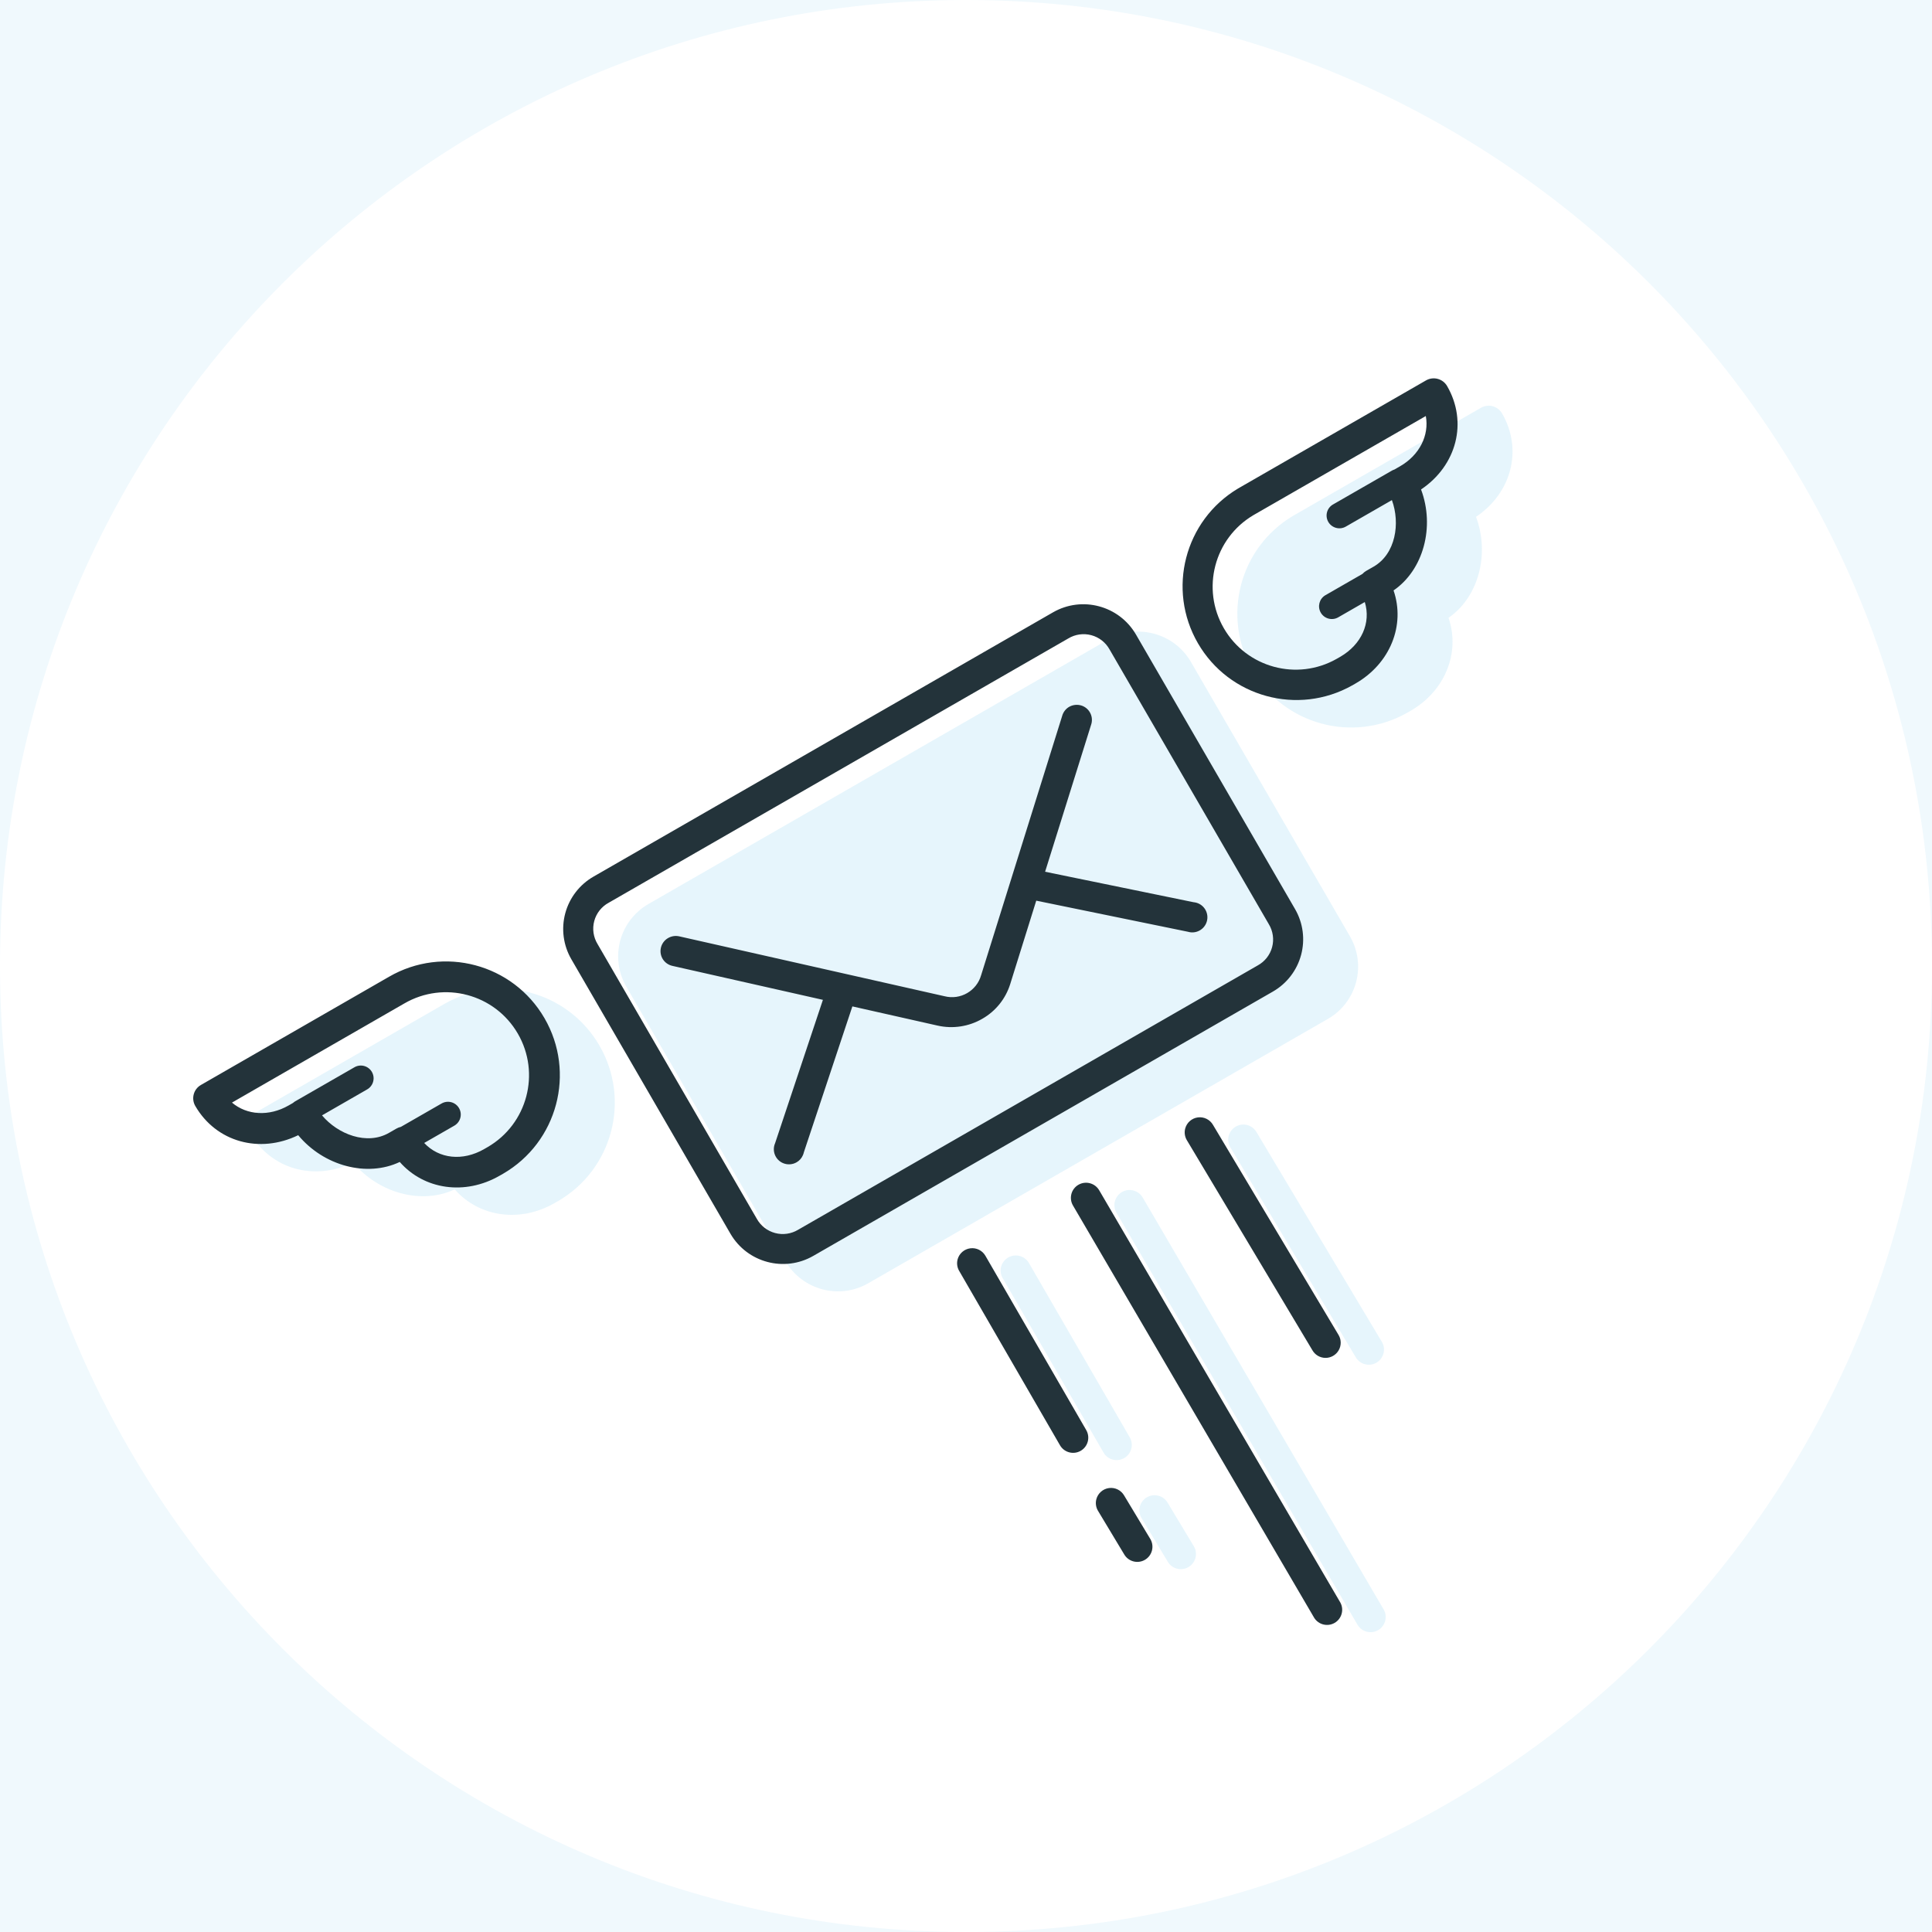
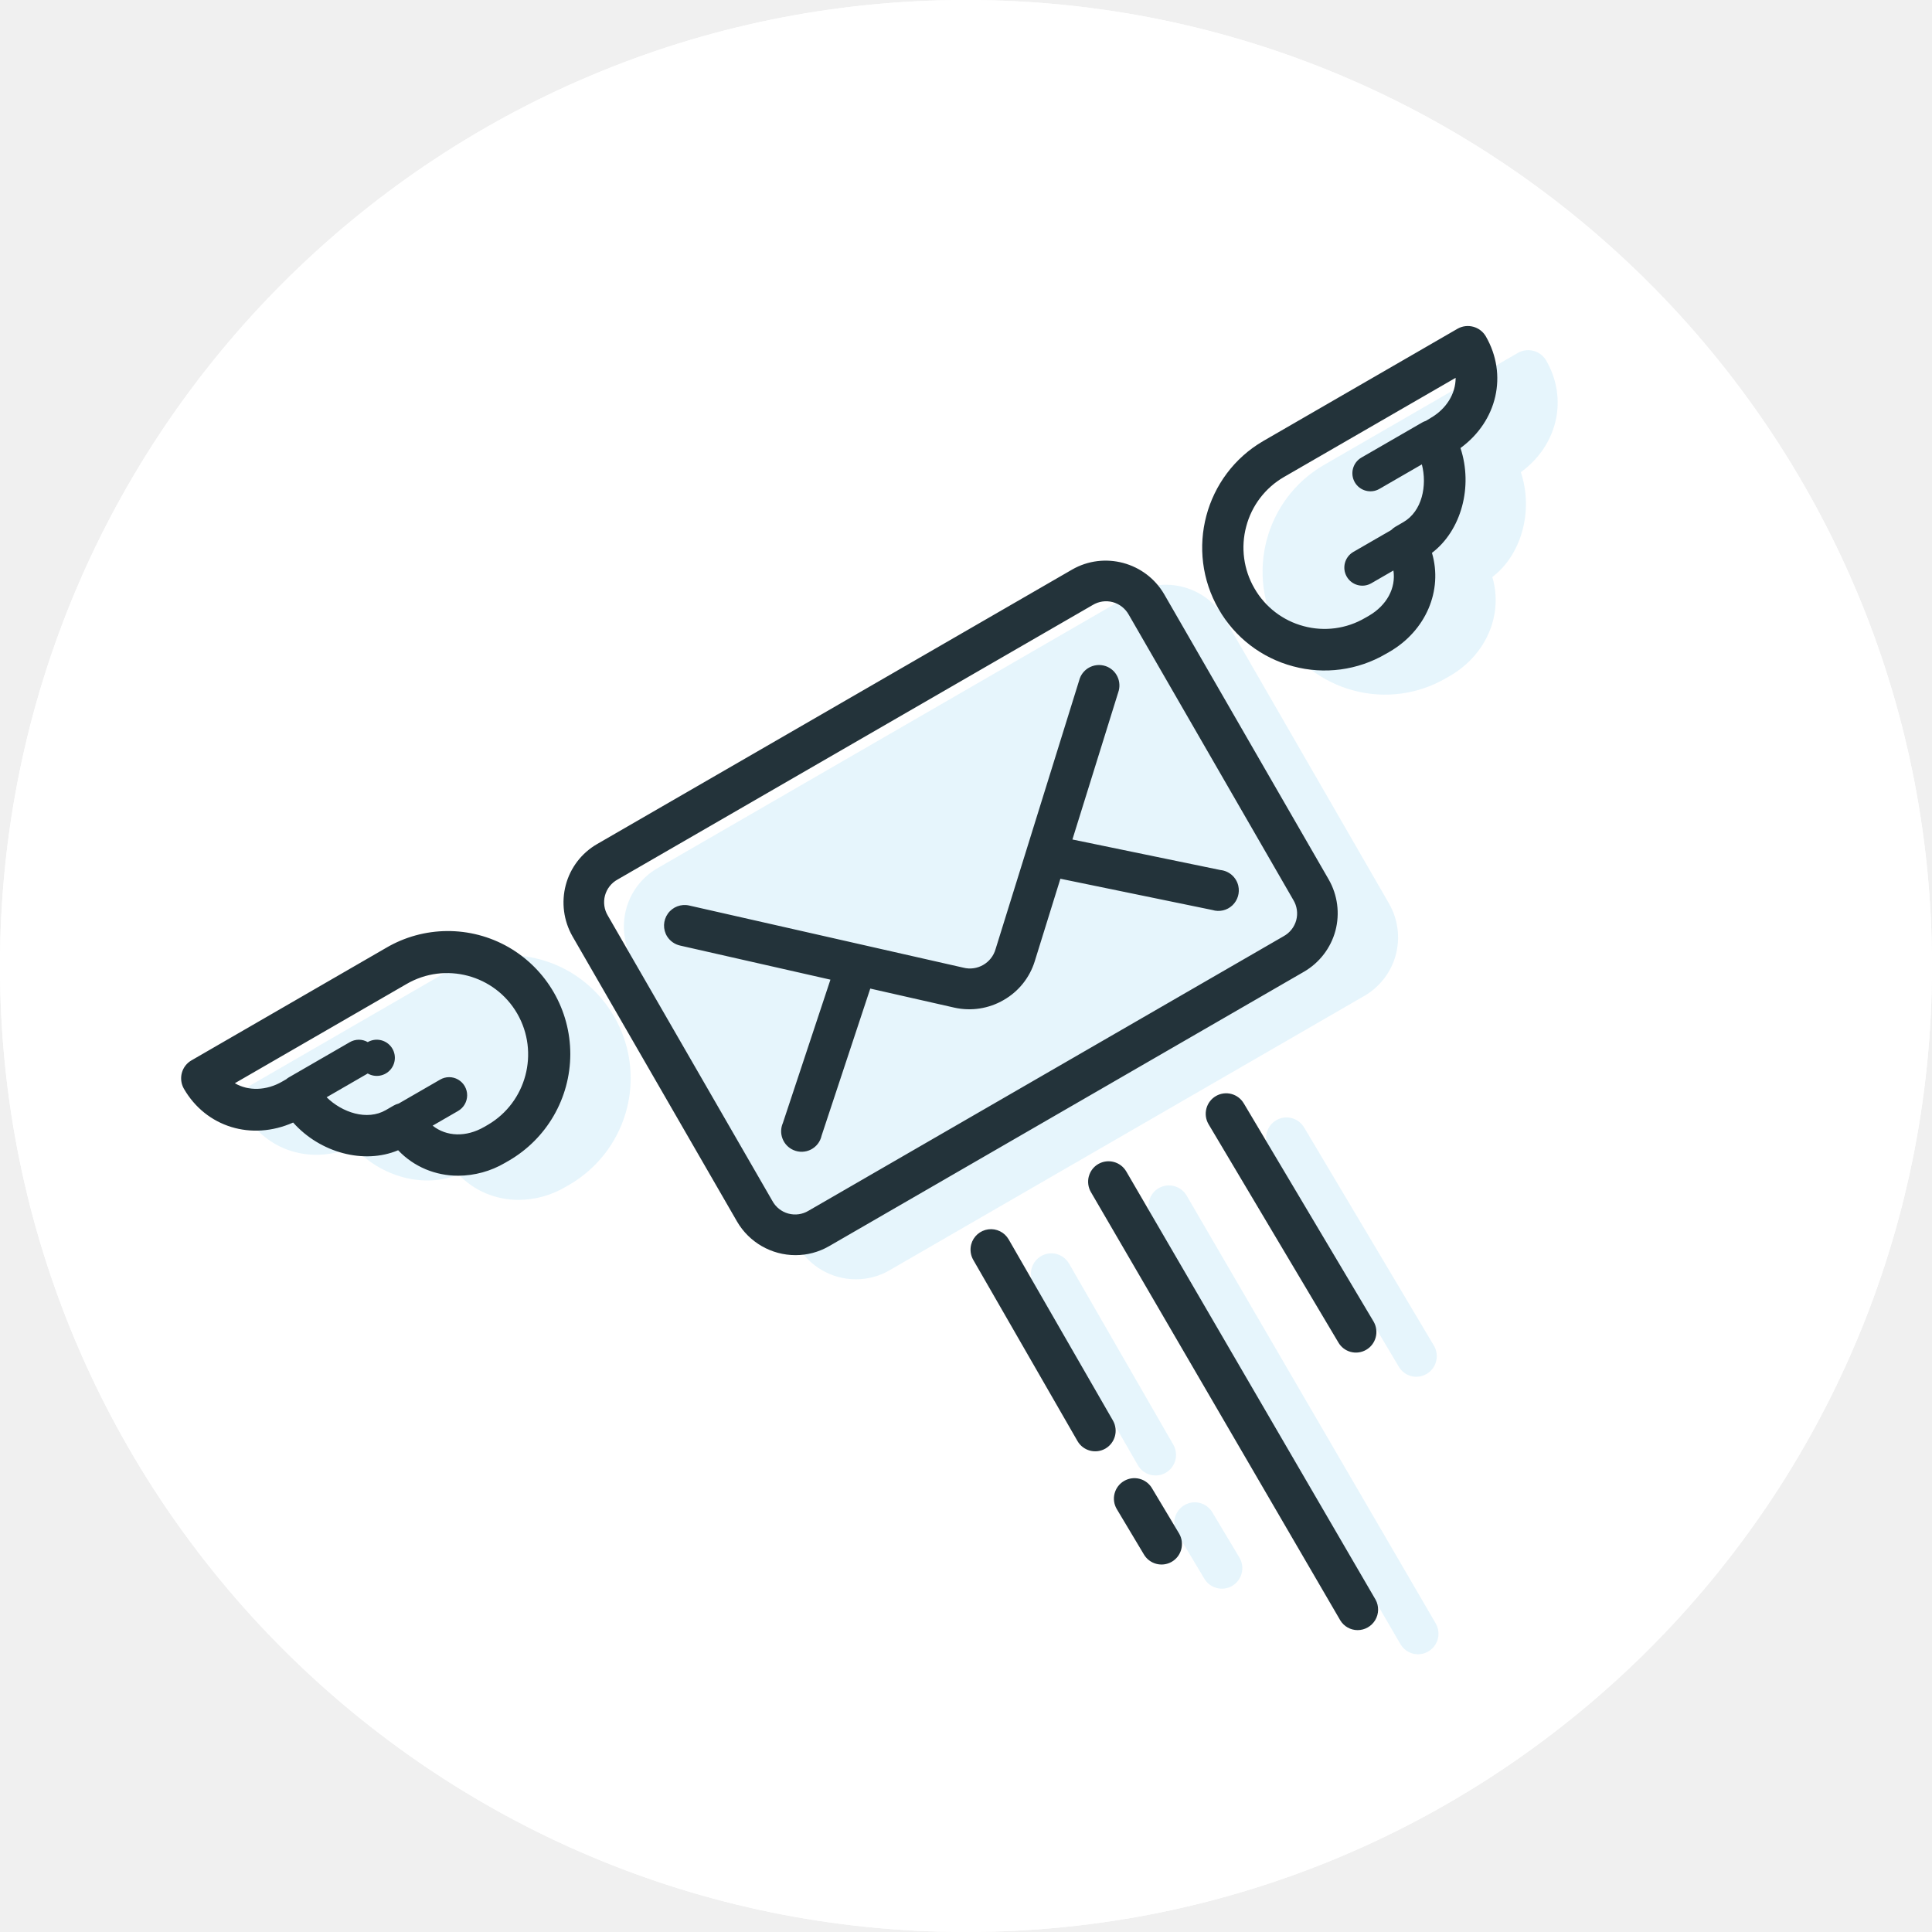
<svg xmlns="http://www.w3.org/2000/svg" width="160" height="160" viewBox="0 0 160 160">
  <g fill="none" fill-rule="evenodd">
-     <path fill="#FFF" d="M-960-1340H480V479H-960z" />
-     <path fill="#009DE0" fill-opacity=".06" d="M-960-410H480v849H-960z" />
-     <g>
-       <circle cx="80" cy="80" r="80" fill="#FFF" />
-       <path fill="#009DE0" fill-opacity=".1" d="M53.702 74.865L91.76 52.977a5.043 5.043 0 0 1 6.861 1.83l13.182 22.747a4.994 4.994 0 0 1-1.838 6.832l-38.06 21.888a5.035 5.035 0 0 1-6.858-1.83L51.863 81.7a4.999 4.999 0 0 1 1.839-6.835zM21.19 92.12l15.573-8.959a9.424 9.424 0 1 1 9.452 16.309l-.285.163c-2.871 1.653-6.261 1.16-8.273-1.137-2.707 1.285-6.293.336-8.41-2.217-3.204 1.554-6.793.567-8.524-2.422a1.27 1.27 0 0 1 .467-1.737zm101.459-58.35a1.283 1.283 0 0 1 1.745.466c1.732 2.99.796 6.584-2.157 8.566 1.161 3.104.194 6.668-2.277 8.362.99 2.883-.279 6.054-3.147 7.707l-.287.163a9.425 9.425 0 0 1-9.451-16.308l15.574-8.956zm-39.74 71.127a1.258 1.258 0 0 1 2.3-.303l8.354 14.444a1.255 1.255 0 0 1-2.176 1.252l-8.351-14.444a1.245 1.245 0 0 1-.127-.949zm11.492 19.857c.086-.32.297-.593.586-.757a1.256 1.256 0 0 1 1.715.458l2.175 3.614a1.255 1.255 0 0 1-2.176 1.252l-2.175-3.617a1.246 1.246 0 0 1-.125-.95zm-2.068-25.277c.087-.321.297-.594.585-.76.6-.344 1.366-.14 1.716.458l19.98 34.159a1.255 1.255 0 0 1-2.173 1.252l-19.984-34.159a1.252 1.252 0 0 1-.124-.95zm9.425-5.42a1.256 1.256 0 0 1 2.3-.3l10.403 17.407a1.255 1.255 0 0 1-2.176 1.25l-10.403-17.409a1.248 1.248 0 0 1-.124-.949z" />
-       <path fill="#23333A" d="M16.638 89.853a1.27 1.27 0 0 0-.467 1.737c1.732 2.99 5.32 3.976 8.525 2.422 2.117 2.553 5.702 3.502 8.41 2.217 2.011 2.296 5.401 2.79 8.272 1.137l.286-.163a9.425 9.425 0 1 0-9.452-16.309l-15.574 8.959zM40.1 95.16c-1.79 1.03-3.745.807-4.97-.504l2.493-1.432a1.059 1.059 0 1 0-1.061-1.833l-3.36 1.93c-.128.028-.25.076-.364.14l-.622.357c-1.829 1.053-4.23.12-5.548-1.448l3.714-2.136a1.058 1.058 0 1 0-1.06-1.83l-4.884 2.807a.9.9 0 0 0-.17.128l-.367.21c-1.62.93-3.45.813-4.69-.237L33.488 83.1a6.875 6.875 0 1 1 6.896 11.896l-.285.164zm77.997-63.657l-15.573 8.956a9.425 9.425 0 0 0 9.45 16.308l.287-.164c2.869-1.652 4.137-4.824 3.147-7.706 2.471-1.694 3.439-5.258 2.277-8.362 2.954-1.982 3.889-5.577 2.157-8.566a1.283 1.283 0 0 0-1.745-.466zm-6.644 12.108l3.818-2.195c.704 1.92.314 4.459-1.516 5.512l-.62.354c-.113.067-.216.15-.305.248l-3.084 1.773a1.059 1.059 0 0 0 1.06 1.833l2.22-1.277c.527 1.71-.256 3.51-2.045 4.541l-.286.164a6.877 6.877 0 0 1-6.897-11.899l14.282-8.212c.292 1.596-.518 3.235-2.138 4.165l-.47.27a.907.907 0 0 0-.196.084l-4.884 2.807a1.055 1.055 0 0 0-.387 1.445c.295.505.941.678 1.448.387zM49.15 72.598a4.998 4.998 0 0 0-1.838 6.835l13.183 22.744a5.035 5.035 0 0 0 6.859 1.83l38.06-21.888a4.993 4.993 0 0 0 1.837-6.832L94.07 52.54a5.043 5.043 0 0 0-6.862-1.83L49.15 72.598zm55.928 3.938a2.445 2.445 0 0 1-.919 3.417L66.1 101.842a2.462 2.462 0 0 1-3.43-.917L49.486 78.18a2.442 2.442 0 0 1 .92-3.417l38.06-21.886a2.456 2.456 0 0 1 3.427.914l13.185 22.745zm-18.527-4.342l3.804-12.154a1.25 1.25 0 0 0-.76-1.599 1.287 1.287 0 0 0-1.097.123 1.272 1.272 0 0 0-.542.753l-6.7 21.433a2.509 2.509 0 0 1-3.05 1.75l-21.95-4.955a1.284 1.284 0 0 0-.963.161 1.252 1.252 0 0 0-.4 1.73c.182.285.47.485.802.556l12.455 2.811-3.96 11.872a1.25 1.25 0 0 0 .65 1.647c.366.158.785.134 1.13-.065.233-.133.416-.338.522-.585a1.65 1.65 0 0 0 .087-.264l4.011-12.062 7.068 1.592c1.257.281 2.572.08 3.687-.564a5.037 5.037 0 0 0 2.313-2.866l2.16-6.919 12.56 2.575a1.252 1.252 0 1 0 .723-2.398 1.568 1.568 0 0 0-.273-.052l-12.277-2.52zm-7.246 32.102c-.086.32-.04.662.126.949l8.352 14.444a1.255 1.255 0 1 0 2.176-1.252l-8.355-14.444a1.258 1.258 0 0 0-2.3.303zm11.491 19.857c-.086.32-.041.662.126.95l2.175 3.617a1.255 1.255 0 1 0 2.176-1.252l-2.175-3.615a1.256 1.256 0 0 0-2.302.3zM88.73 98.875c-.087.321-.042.663.124.951l19.984 34.159a1.255 1.255 0 0 0 2.173-1.252L91.03 98.574a1.261 1.261 0 0 0-1.716-.458 1.252 1.252 0 0 0-.585.76zm9.424-5.42c-.086.32-.041.662.124.95l10.403 17.407a1.255 1.255 0 1 0 2.177-1.249l-10.404-17.407a1.256 1.256 0 0 0-2.3.3z" />
-     </g>
+     <circle cx="80" cy="80" r="80" fill="#FFF" />
+     <circle cx="80" cy="80" r="80" fill="#FFF" />
+     <path fill="#009DE0" fill-opacity=".1" fill-rule="nonzero" d="M96.545 121.966a1.693 1.693 0 0 1-2.313-.626l-8.63-15a1.71 1.71 0 0 1-.17-1.288 1.692 1.692 0 0 1 3.101-.41l8.635 15a1.708 1.708 0 0 1-.623 2.324zm11.467-28.578l10.75 18.071c.467.82.186 1.862-.623 2.328a1.68 1.68 0 0 1-2.311-.628L105.08 95.09a1.701 1.701 0 0 1 .62-2.322 1.69 1.69 0 0 1 2.31.62zm-5.356 35.624c.47.82.19 1.863-.62 2.33a1.694 1.694 0 0 1-2.313-.626l-2.242-3.75a1.692 1.692 0 0 1-.174-1.295h.001c.118-.439.4-.804.792-1.029a1.69 1.69 0 0 1 2.312.622l2.244 3.748zm16.266 5.47a1.703 1.703 0 0 1-1.49 2.518 1.682 1.682 0 0 1-1.435-.808L95.34 100.716a1.717 1.717 0 0 1-.17-1.291h.002c.118-.44.398-.805.79-1.03a1.701 1.701 0 0 1 2.311.62l20.649 35.468zm9.127-104.627c1.836 3.185.948 7.026-2.098 9.25 1.056 3.198.067 6.828-2.362 8.682.916 3.112-.501 6.446-3.519 8.194l-.298.17a10.027 10.027 0 0 1-7.686 1.03 10.083 10.083 0 0 1-6.162-4.735c-2.802-4.86-1.149-11.102 3.687-13.92l16.096-9.302a1.727 1.727 0 0 1 2.342.631zM47.126 80.447a10.218 10.218 0 0 1 5.104 8.85 10.216 10.216 0 0 1-5.118 8.84l-.293.169a7.732 7.732 0 0 1-3.87 1.064c-1.866 0-3.658-.722-4.977-2.11-2.817 1.182-6.454.221-8.695-2.295-3.45 1.529-7.215.377-9.048-2.8a1.739 1.739 0 0 1-.171-1.308c.12-.444.403-.814.8-1.042l16.093-9.303a10.11 10.11 0 0 1 10.175-.065zm68.468-1.366a5.616 5.616 0 0 1-2.601 3.393l-39.331 22.728a5.526 5.526 0 0 1-2.776.744 5.602 5.602 0 0 1-4.85-2.79L52.41 79.54a5.656 5.656 0 0 1-.555-4.248 5.553 5.553 0 0 1 2.6-3.394l39.33-22.727c2.66-1.532 6.081-.615 7.63 2.044l13.622 23.62a5.641 5.641 0 0 1 .557 4.246z" />
+     <path fill="#23333A" d="M91.545 119.966a1.693 1.693 0 0 1-2.313-.626l-8.63-15a1.71 1.71 0 0 1-.17-1.288 1.692 1.692 0 0 1 3.101-.41l8.635 15a1.708 1.708 0 0 1-.623 2.324zm11.467-28.578l10.75 18.071c.467.82.186 1.862-.623 2.328a1.68 1.68 0 0 1-2.311-.628L100.08 93.09a1.701 1.701 0 0 1 .62-2.322 1.69 1.69 0 0 1 2.31.62zm-5.356 35.624c.47.82.19 1.863-.62 2.33a1.694 1.694 0 0 1-2.313-.626l-2.242-3.75a1.692 1.692 0 0 1-.174-1.295h.001c.118-.439.4-.804.792-1.029a1.69 1.69 0 0 1 2.312.622l2.244 3.748zm16.266 5.47a1.703 1.703 0 0 1-1.49 2.518 1.682 1.682 0 0 1-1.435-.808L90.34 98.716a1.717 1.717 0 0 1-.17-1.291h.002c.118-.44.398-.805.79-1.03a1.701 1.701 0 0 1 2.311.62l20.649 35.468zm3.868-97.5l-5.046 2.914a1.502 1.502 0 0 0-.545 2.047c.412.71 1.325.956 2.035.547l3.518-2.032c.45 1.738.034 3.878-1.533 4.784l-.64.37a1.679 1.679 0 0 0-.367.286l-3.138 1.812a1.502 1.502 0 0 0-.542 2.045c.412.716 1.324.961 2.035.548l1.83-1.057c.22 1.454-.546 2.888-2.045 3.756l-.297.17a6.635 6.635 0 0 1-5.09.683 6.67 6.67 0 0 1-4.08-3.134 6.726 6.726 0 0 1-.679-5.115 6.692 6.692 0 0 1 3.118-4.098l14.225-8.218c.006 1.31-.763 2.57-2.07 3.325l-.4.243c-.096.029-.193.07-.289.124zm5.259-7.127a1.727 1.727 0 0 0-2.342-.63l-16.096 9.302c-4.836 2.817-6.49 9.06-3.687 13.919a10.083 10.083 0 0 0 6.162 4.735 10.027 10.027 0 0 0 7.686-1.03l.298-.17c3.018-1.748 4.435-5.082 3.519-8.194 2.429-1.854 3.418-5.484 2.362-8.683 3.046-2.223 3.934-6.064 2.098-9.249zm-85.112 64.15a1.502 1.502 0 0 0 .002-2.6 1.484 1.484 0 0 0-1.493.006l-3.422 1.976a1.832 1.832 0 0 0-.426.173l-.642.372c-1.566.903-3.627.196-4.907-1.062l3.405-1.968a1.499 1.499 0 1 0 .002-2.599 1.484 1.484 0 0 0-1.493.008l-5.047 2.916a1.264 1.264 0 0 0-.212.153l-.34.195c-1.309.755-2.786.792-3.917.134l14.22-8.217c3.2-1.862 7.313-.763 9.168 2.45 1.855 3.217.762 7.349-2.437 9.213l-.295.17c-1.499.868-3.123.813-4.274-.102l2.108-1.218zm4.189-13.558a10.11 10.11 0 0 0-10.175.065l-16.093 9.303c-.397.228-.68.598-.8 1.042-.117.437-.055.913.171 1.307 1.833 3.178 5.598 4.33 9.048 2.8 2.241 2.517 5.878 3.478 8.695 2.295 1.319 1.389 3.11 2.11 4.978 2.11a7.732 7.732 0 0 0 3.87-1.063l.292-.169a10.216 10.216 0 0 0 5.118-8.84 10.218 10.218 0 0 0-5.104-8.85zm60.423-5.097a1.709 1.709 0 0 1-.49 1.63 1.683 1.683 0 0 1-1.65.384l-12.592-2.591-2.125 6.84a5.61 5.61 0 0 1-2.572 3.204 5.665 5.665 0 0 1-4.093.629l-6.955-1.576-4.032 12.183a1.69 1.69 0 0 1-2.33 1.19 1.687 1.687 0 0 1-.902-.936 1.692 1.692 0 0 1 .025-1.3l3.94-11.876-12.444-2.822a1.72 1.72 0 0 1-1.076-.751 1.704 1.704 0 0 1 1.83-2.565l22.685 5.142A2.21 2.21 0 0 0 82.45 78.6l6.927-22.266c.1-.399.36-.76.723-.995.448-.28.983-.341 1.477-.171.43.152.771.46.966.871.191.405.214.878.064 1.299l-3.794 12.185 12.257 2.529a1.703 1.703 0 0 1 1.48 1.3zm4.8 2.857a2.158 2.158 0 0 1-1.047 1.328l-39.34 22.732a2.143 2.143 0 0 1-2.997-.811L50.34 75.832a2.153 2.153 0 0 1-.238-1.668 2.15 2.15 0 0 1 1.047-1.328l39.34-22.73a2.14 2.14 0 0 1 1.665-.24c.56.15 1.043.53 1.33 1.05l13.624 23.616.004.007c.302.498.387 1.106.237 1.668zm3.245.874a5.641 5.641 0 0 0-.557-4.247L96.415 49.215c-1.549-2.66-4.97-3.576-7.63-2.044l-39.33 22.727a5.553 5.553 0 0 0-2.6 3.394 5.656 5.656 0 0 0 .555 4.248l13.625 23.616a5.602 5.602 0 0 0 4.851 2.79c.946 0 1.902-.24 2.776-.744l39.33-22.728a5.616 5.616 0 0 0 2.602-3.393z" />
  </g>
</svg>
